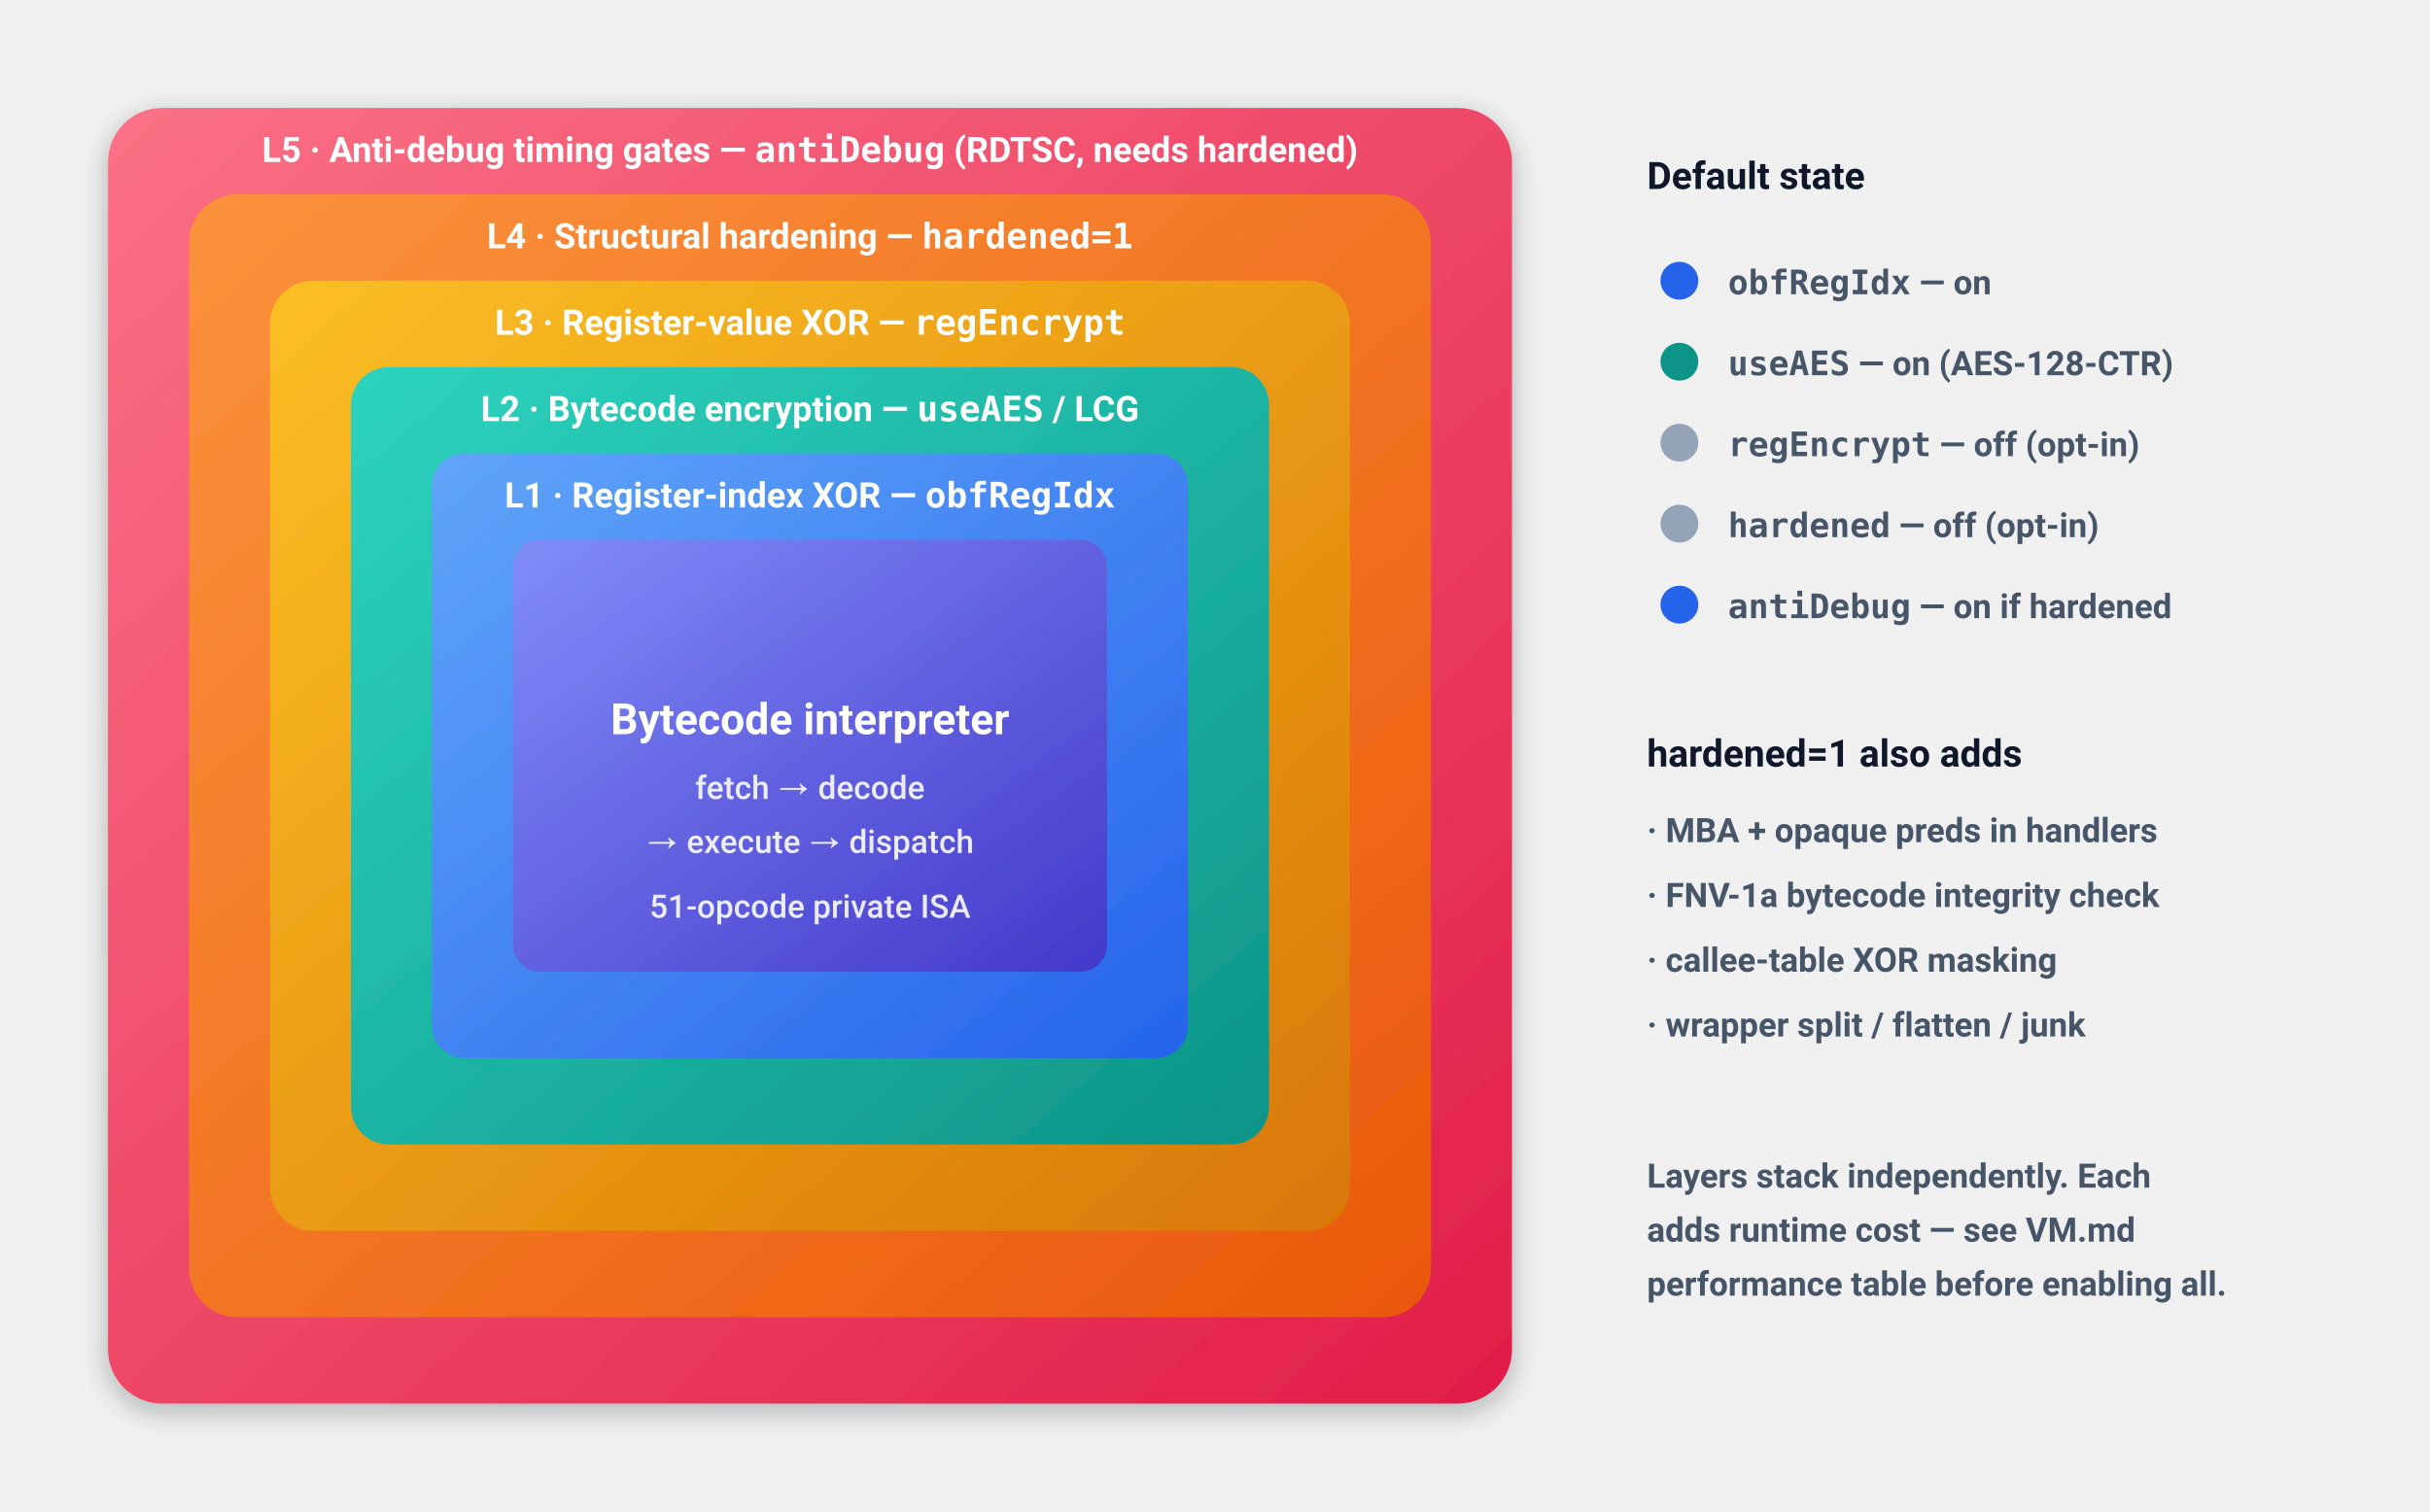
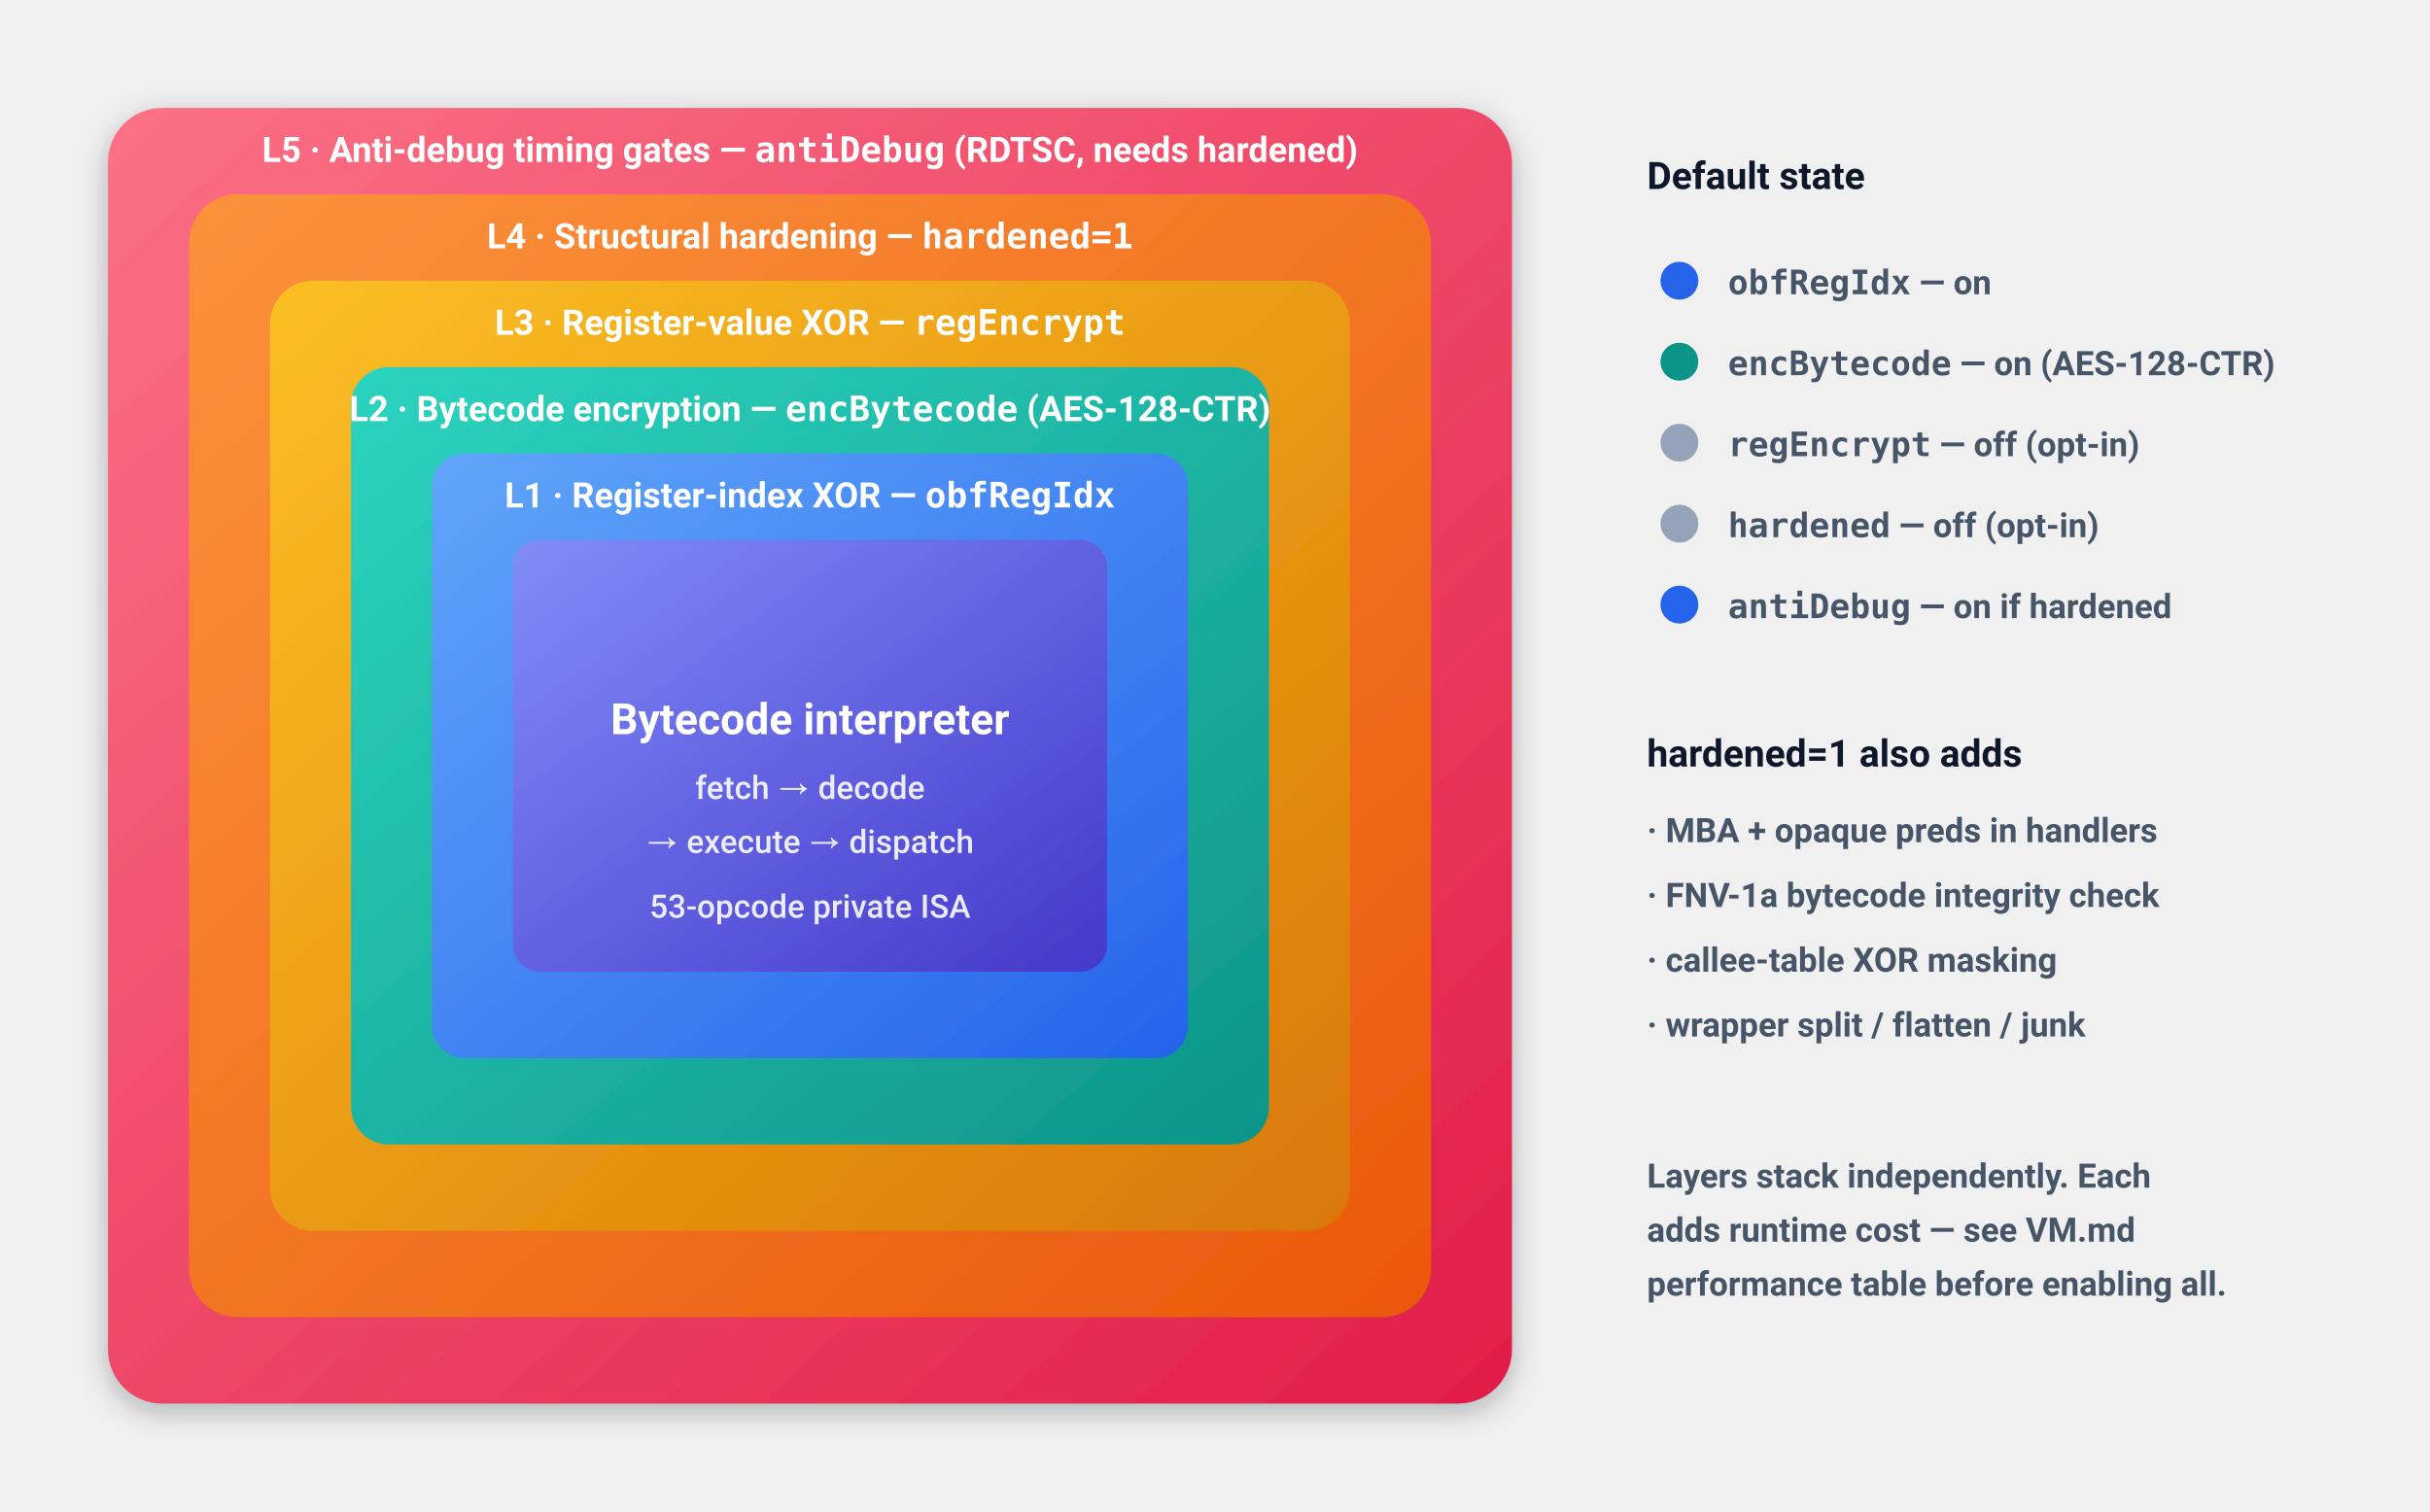
<svg xmlns="http://www.w3.org/2000/svg" viewBox="0 0 900 560" font-family="'Segoe UI',Roboto,Helvetica,Arial,sans-serif">
  <defs>
    <linearGradient id="hl-rose" x1="0" y1="0" x2="1" y2="1">
      <stop offset="0" stop-color="#fb7185" />
      <stop offset="1" stop-color="#e11d48" />
    </linearGradient>
    <linearGradient id="hl-orange" x1="0" y1="0" x2="1" y2="1">
      <stop offset="0" stop-color="#fb923c" />
      <stop offset="1" stop-color="#ea580c" />
    </linearGradient>
    <linearGradient id="hl-amber" x1="0" y1="0" x2="1" y2="1">
      <stop offset="0" stop-color="#fbbf24" />
      <stop offset="1" stop-color="#d97706" />
    </linearGradient>
    <linearGradient id="hl-teal" x1="0" y1="0" x2="1" y2="1">
      <stop offset="0" stop-color="#2dd4bf" />
      <stop offset="1" stop-color="#0d9488" />
    </linearGradient>
    <linearGradient id="hl-blue" x1="0" y1="0" x2="1" y2="1">
      <stop offset="0" stop-color="#60a5fa" />
      <stop offset="1" stop-color="#2563eb" />
    </linearGradient>
    <linearGradient id="hl-indigo" x1="0" y1="0" x2="1" y2="1">
      <stop offset="0" stop-color="#818cf8" />
      <stop offset="1" stop-color="#4338ca" />
    </linearGradient>
    <filter id="hl-sh" x="-20%" y="-20%" width="140%" height="140%">
      <feDropShadow dx="0" dy="3" stdDeviation="5" flood-color="#0f172a" flood-opacity="0.28" />
    </filter>
    <style>
      .lt{fill:#fff;font-weight:700;font-size:13px}
      .core{fill:#fff;font-weight:700;font-size:16px}
      .cs{fill:#fff;fill-opacity:.88;font-weight:500;font-size:12px}
      .h{fill:#0f172a;font-weight:700;font-size:14px}
      .lg{fill:#475569;font-size:12.5px;font-weight:600}
      .kbd{font-family:'Cascadia Code',Consolas,monospace;font-weight:700}
    </style>
  </defs>
  <g filter="url(#hl-sh)">
    <rect x="40" y="40" width="520" height="480" rx="20" fill="url(#hl-rose)" />
    <rect x="70" y="72" width="460" height="416" rx="18" fill="url(#hl-orange)" />
    <rect x="100" y="104" width="400" height="352" rx="16" fill="url(#hl-amber)" />
    <rect x="130" y="136" width="340" height="288" rx="14" fill="url(#hl-teal)" />
    <rect x="160" y="168" width="280" height="224" rx="12" fill="url(#hl-blue)" />
    <rect x="190" y="200" width="220" height="160" rx="10" fill="url(#hl-indigo)" />
  </g>
  <text class="lt" x="300" y="60" text-anchor="middle">L5 · Anti-debug timing gates — <tspan class="kbd">antiDebug</tspan> (RDTSC, needs hardened)</text>
  <text class="lt" x="300" y="92" text-anchor="middle">L4 · Structural hardening — <tspan class="kbd">hardened=1</tspan>
  </text>
  <text class="lt" x="300" y="124" text-anchor="middle">L3 · Register-value XOR — <tspan class="kbd">regEncrypt</tspan>
  </text>
-   <text class="lt" x="300" y="156" text-anchor="middle">L2 · Bytecode encryption — <tspan class="kbd">useAES</tspan> / LCG</text>
+   <text class="lt" x="300" y="156" text-anchor="middle">L2 · Bytecode encryption — <tspan class="kbd">encBytecode</tspan> (AES-128-CTR)</text>
  <text class="lt" x="300" y="188" text-anchor="middle">L1 · Register-index XOR — <tspan class="kbd">obfRegIdx</tspan>
  </text>
  <text class="core" x="300" y="272" text-anchor="middle">Bytecode interpreter</text>
  <text class="cs" x="300" y="296" text-anchor="middle">fetch → decode</text>
  <text class="cs" x="300" y="316" text-anchor="middle">→ execute → dispatch</text>
-   <text class="cs" x="300" y="340" text-anchor="middle">51-opcode private ISA</text>
+   <text class="cs" x="300" y="340" text-anchor="middle">53-opcode private ISA</text>
  <text class="h" x="610" y="70">Default state</text>
  <circle cx="622" cy="104" r="7" fill="#2563eb" />
  <text class="lg" x="640" y="109">
    <tspan class="kbd">obfRegIdx</tspan> — on</text>
  <circle cx="622" cy="134" r="7" fill="#0d9488" />
  <text class="lg" x="640" y="139">
-     <tspan class="kbd">useAES</tspan> — on (AES-128-CTR)</text>
+     <tspan class="kbd">encBytecode</tspan> — on (AES-128-CTR)</text>
  <circle cx="622" cy="164" r="7" fill="#94a3b8" />
  <text class="lg" x="640" y="169">
    <tspan class="kbd">regEncrypt</tspan> — off (opt-in)</text>
  <circle cx="622" cy="194" r="7" fill="#94a3b8" />
  <text class="lg" x="640" y="199">
    <tspan class="kbd">hardened</tspan> — off (opt-in)</text>
  <circle cx="622" cy="224" r="7" fill="#2563eb" />
  <text class="lg" x="640" y="229">
    <tspan class="kbd">antiDebug</tspan> — on if hardened</text>
  <text class="h" x="610" y="284">hardened=1 also adds</text>
  <text class="lg" x="610" y="312">· MBA + opaque preds in handlers</text>
  <text class="lg" x="610" y="336">· FNV-1a bytecode integrity check</text>
  <text class="lg" x="610" y="360">· callee-table XOR masking</text>
  <text class="lg" x="610" y="384">· wrapper split / flatten / junk</text>
  <text class="lg" x="610" y="440" fill="#94a3b8">Layers stack independently. Each</text>
  <text class="lg" x="610" y="460" fill="#94a3b8">adds runtime cost — see VM.md</text>
  <text class="lg" x="610" y="480" fill="#94a3b8">performance table before enabling all.</text>
</svg>
